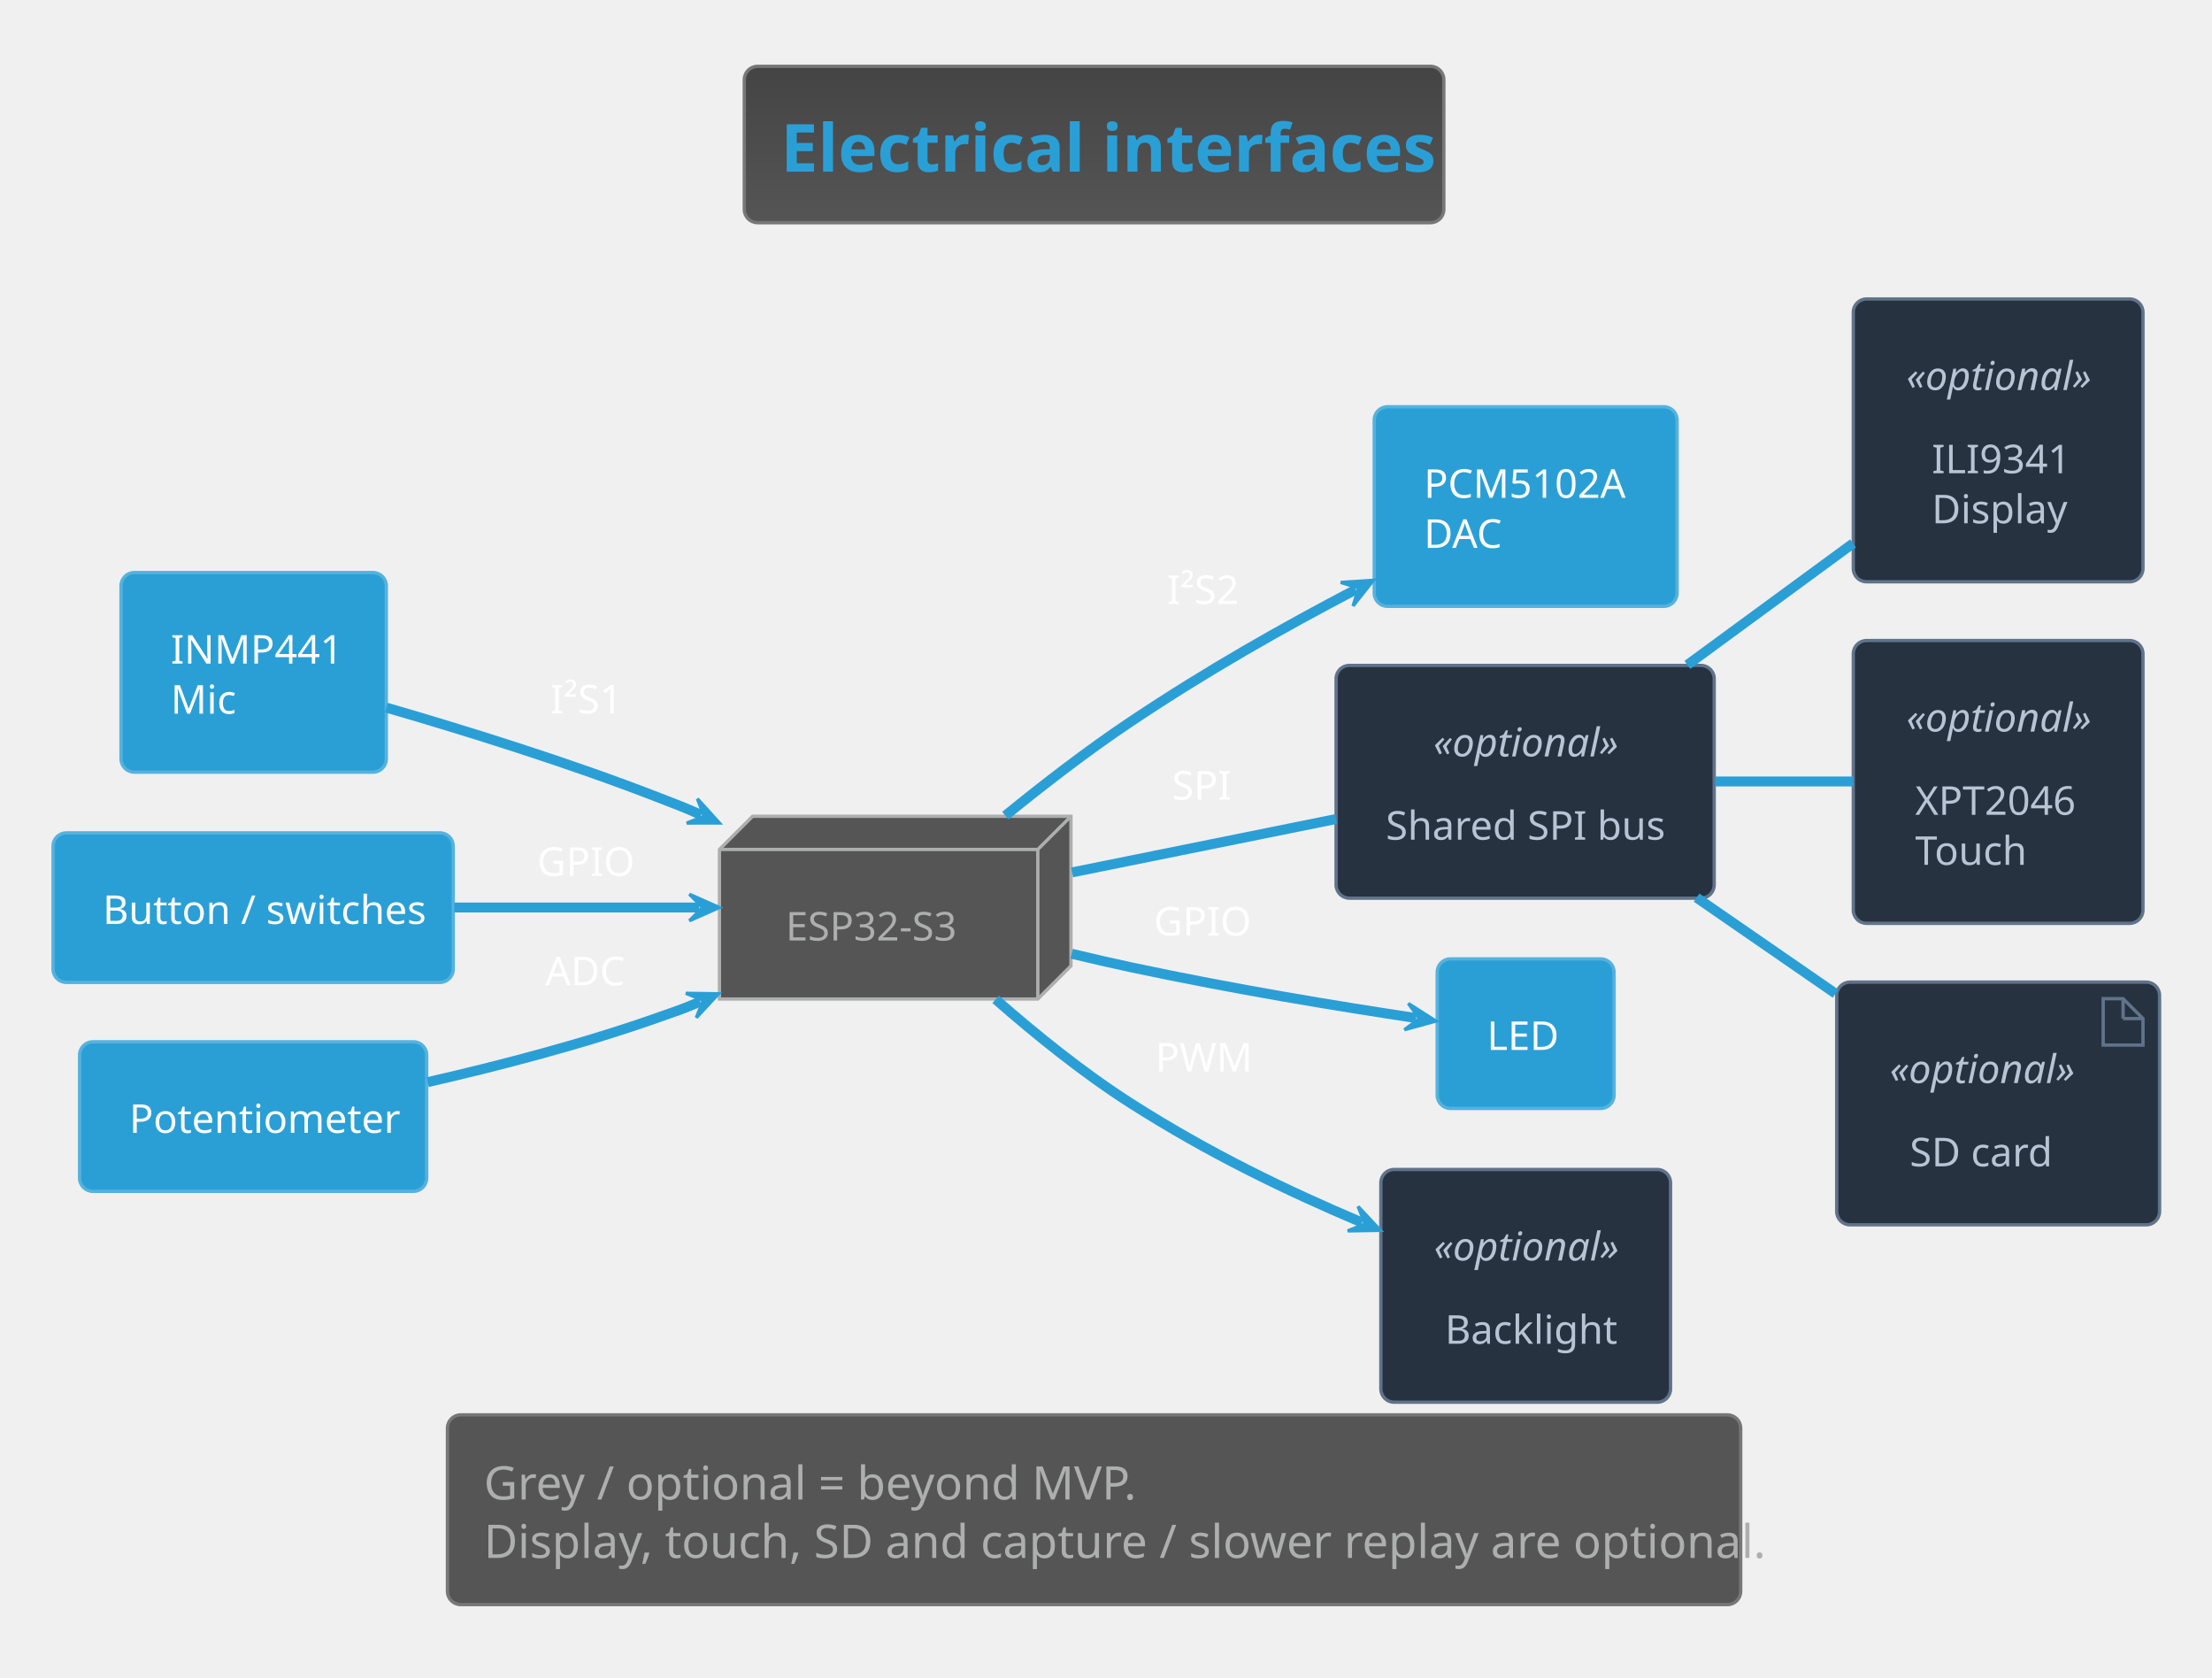
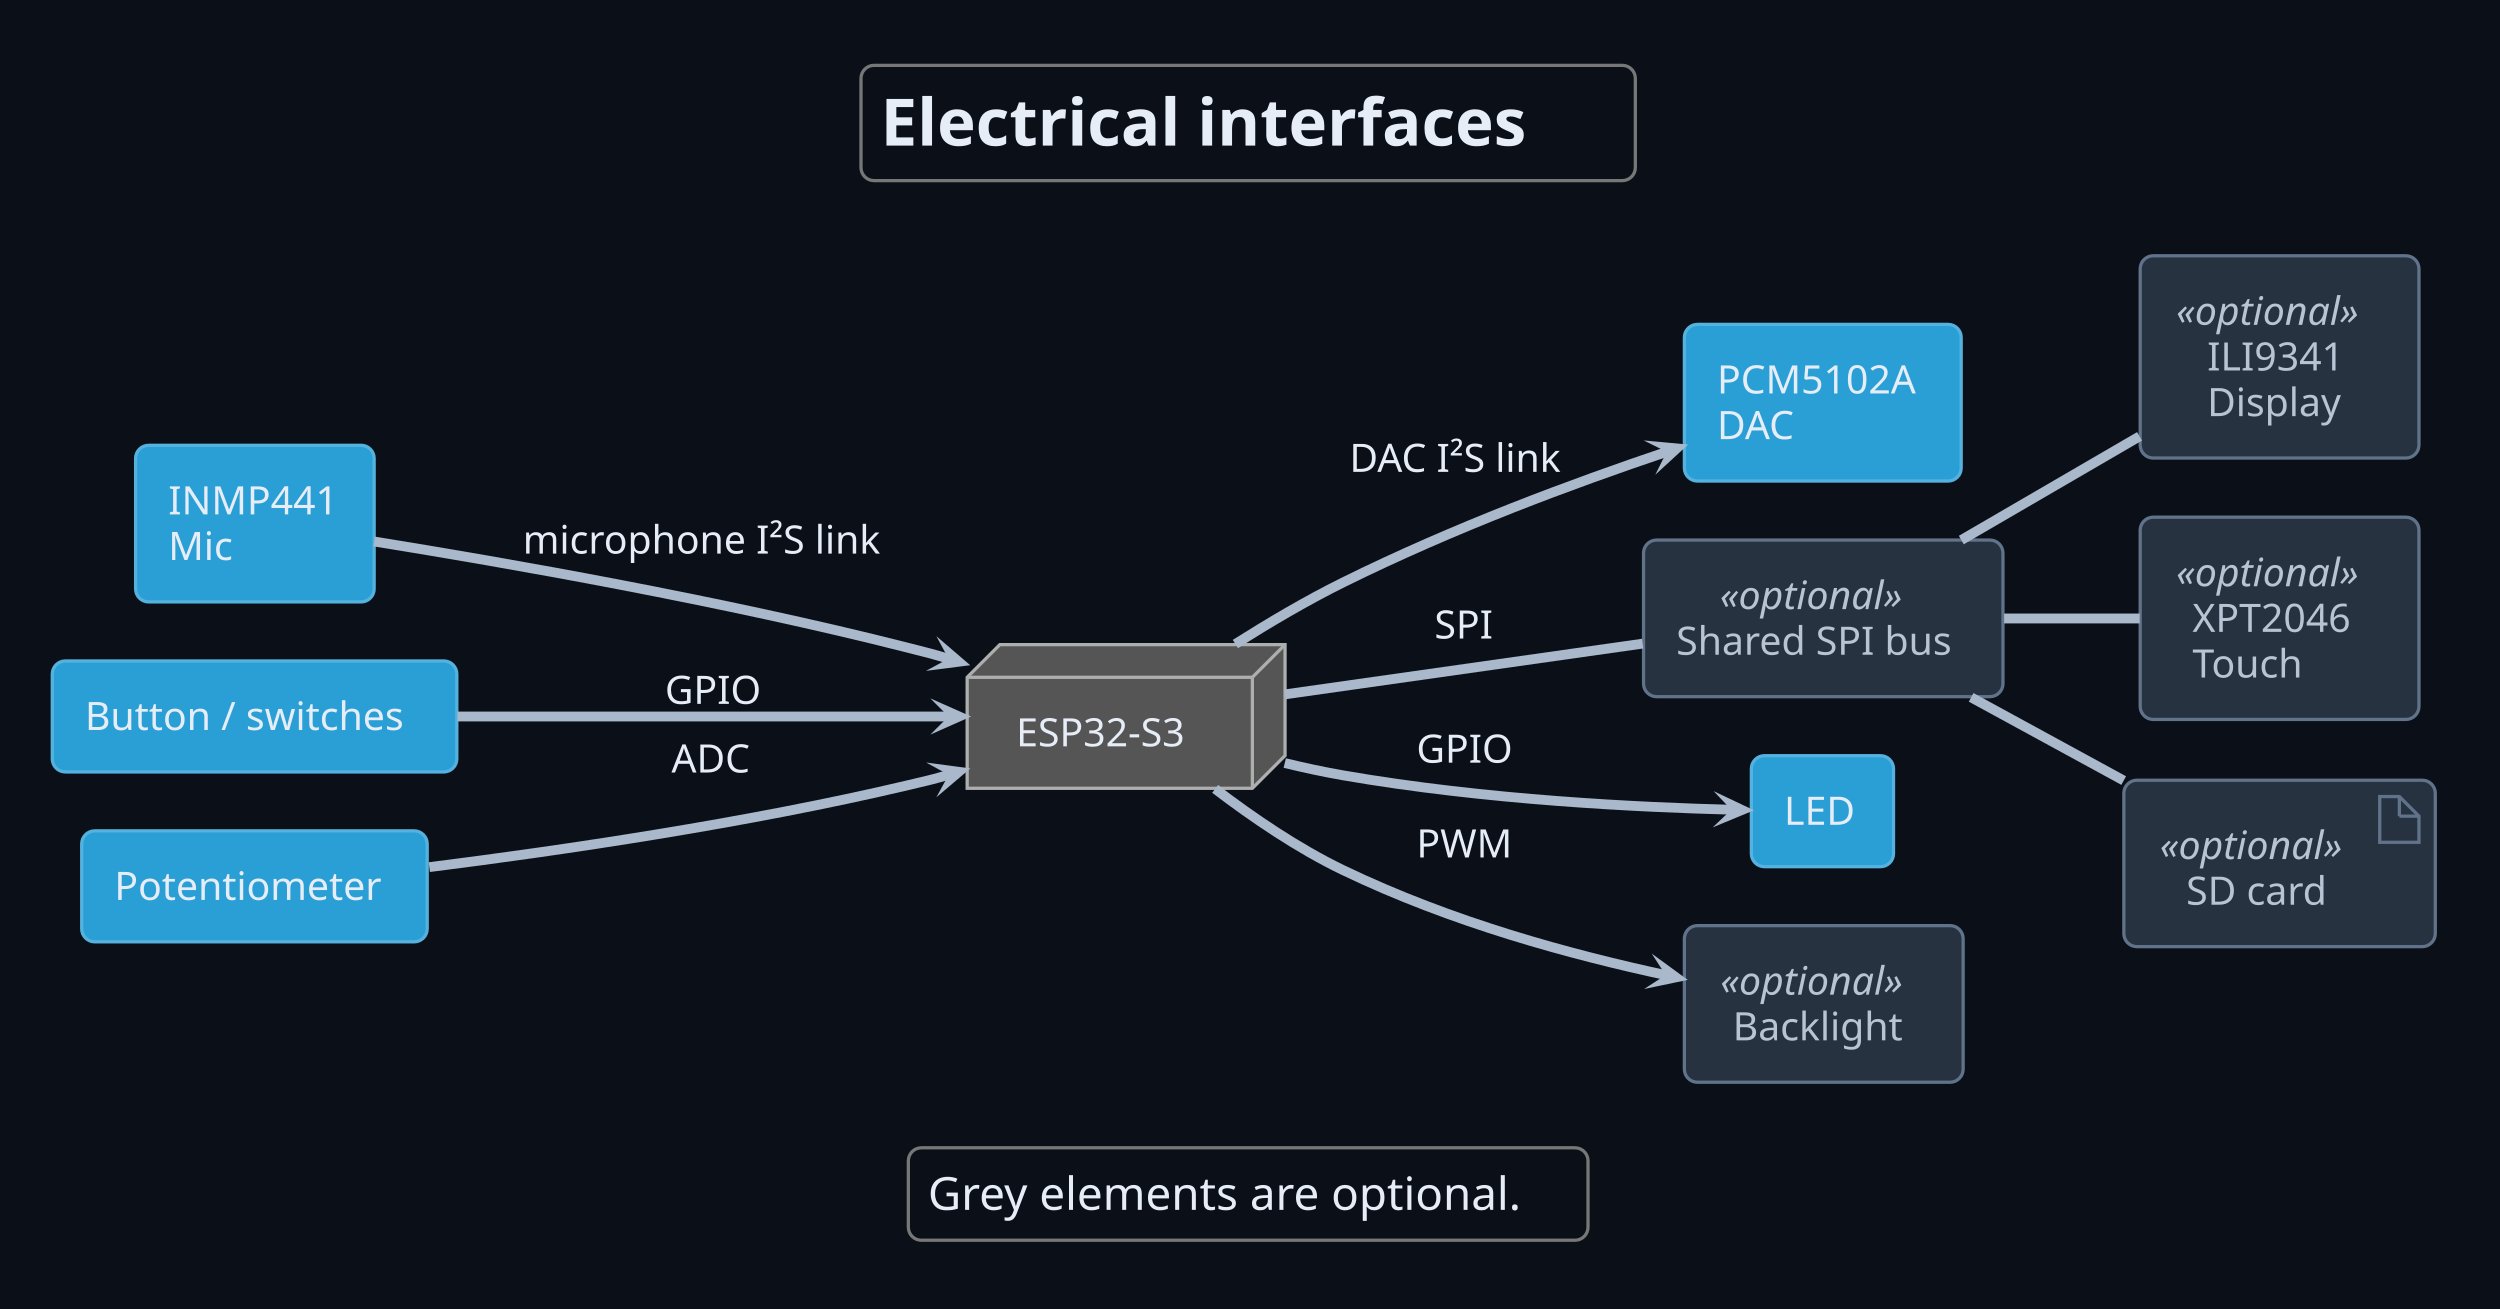
- <svg xmlns="http://www.w3.org/2000/svg" contentStyleType="text/css" data-diagram-type="DESCRIPTION" height="527.083px" preserveAspectRatio="none" style="width:695px;height:527px;" version="1.1" viewBox="0 0 695 527" width="695.833px" zoomAndPan="magnify">
-   <defs>
-     <linearGradient id="ggkyasq9or2d40" x1="50%" x2="50%" y1="0%" y2="100%">
-       <stop offset="0%" stop-color="#444444" />
-       <stop offset="100%" stop-color="#555555" />
-     </linearGradient>
-   </defs>
-   <g>
-     <g class="title" data-source-line="17">
-       <rect fill="url(#ggkyasq9or2d40)" height="49.121" rx="4.167" ry="4.167" style="stroke:#777777;stroke-width:1.042;" width="219.786" x="233.857" y="20.833" />
-       <text fill="#2a9fd6" font-family="sans-serif" font-size="20.833" font-weight="bold" lengthAdjust="spacing" textLength="196.869" x="245.316" y="53.919">Electrical interfaces</text>
+ <svg xmlns="http://www.w3.org/2000/svg" version="1.1" data-diagram-type="DESCRIPTION" style="width:797px;height:417px;background:#0B1018;" width="797.917px" height="417.708px" viewBox="0 0 797 417" zoomAndPan="magnify" preserveAspectRatio="none" contentStyleType="text/css">
+   <defs />
+   <g font-family="sans-serif" lengthAdjust="spacing">
+     <rect x="0" y="0" width="797.917" height="417.708" fill="#0B1018" style="stroke:none;" />
+     <g class="title" data-source-line="19">
+       <rect x="274.484" y="20.833" width="246.865" height="36.751" fill="none" style="stroke:#777;stroke-width:1.042;" rx="4.167" ry="4.167" />
+       <text x="280.734" y="46.421" fill="#E6EDF7" font-size="20.833" textLength="234.365" font-weight="700">Electrical interfaces</text>
    </g>
-     <g class="entity" data-qualified-name="mic" data-source-line="19" id="ent0002">
-       <rect fill="#2a9fd6" height="62.695" rx="4.167" ry="4.167" style="stroke:#55b2de;stroke-width:1.042;" width="83.356" x="38.021" y="179.85" />
-       <text fill="#ffffff" font-family="sans-serif" font-size="12.5" lengthAdjust="spacing" textLength="52.106" x="53.646" y="208.451">INMP441</text>
-       <text fill="#ffffff" font-family="sans-serif" font-size="12.5" lengthAdjust="spacing" textLength="19.44" x="53.646" y="224.174">Mic</text>
+     <g class="entity" data-qualified-name="mic" id="ent0001" data-source-line="21">
+       <rect x="43.229" y="141.96" width="76.052" height="49.935" fill="#2A9FD6" style="stroke:#55B2DE;stroke-width:1.042;" rx="4.167" ry="4.167" />
+       <text x="53.646" y="163.979" fill="#E6EDF7" font-size="12.5" textLength="55.219">INMP441</text>
+       <text x="53.646" y="178.53" fill="#E6EDF7" font-size="12.5" textLength="21.13">Mic</text>
    </g>
-     <g class="entity" data-qualified-name="dac" data-source-line="20" id="ent0003">
-       <rect fill="#2a9fd6" height="62.695" rx="4.167" ry="4.167" style="stroke:#55b2de;stroke-width:1.042;" width="95.172" x="431.771" y="127.767" />
-       <text fill="#ffffff" font-family="sans-serif" font-size="12.5" lengthAdjust="spacing" textLength="63.922" x="447.396" y="156.368">PCM5102A</text>
-       <text fill="#ffffff" font-family="sans-serif" font-size="12.5" lengthAdjust="spacing" textLength="26.392" x="447.396" y="172.091">DAC</text>
+     <g class="entity" data-qualified-name="dac" id="ent0002" data-source-line="22">
+       <rect x="536.979" y="103.418" width="88.247" height="49.935" fill="#2A9FD6" style="stroke:#55B2DE;stroke-width:1.042;" rx="4.167" ry="4.167" />
+       <text x="547.396" y="125.437" fill="#E6EDF7" font-size="12.5" textLength="67.413">PCM5102A</text>
+       <text x="547.396" y="139.988" fill="#E6EDF7" font-size="12.5" textLength="26.904">DAC</text>
    </g>
-     <g class="entity" data-qualified-name="cpu" data-source-line="21" id="ent0004">
-       <polygon fill="#555555" points="226.042,266.829,236.458,256.413,336.493,256.413,336.493,303.385,326.076,313.802,226.042,313.802,226.042,266.829" style="stroke:#adafae;stroke-width:1.042;" />
-       <line style="stroke:#adafae;stroke-width:1.042;" x1="326.076" x2="336.493" y1="266.829" y2="256.413" />
-       <line style="stroke:#adafae;stroke-width:1.042;" x1="226.042" x2="326.076" y1="266.829" y2="266.829" />
-       <line style="stroke:#adafae;stroke-width:1.042;" x1="326.076" x2="326.076" y1="266.829" y2="313.802" />
-       <text fill="#adafae" font-family="sans-serif" font-size="12.5" lengthAdjust="spacing" textLength="58.368" x="246.875" y="295.43">ESP32-S3</text>
+     <g class="entity" data-qualified-name="cpu" id="ent0003" data-source-line="23">
+       <polygon points="308.333,215.918,318.75,205.501,409.674,205.501,409.674,240.885,399.257,251.302,308.333,251.302,308.333,215.918" fill="#555" style="stroke:#ADAFAE;stroke-width:1.042;stroke-linejoin:miter;stroke-miterlimit:10;" />
+       <line x1="399.257" y1="215.918" x2="409.674" y2="205.501" style="stroke:#ADAFAE;stroke-width:1.042;" />
+       <line x1="308.333" y1="215.918" x2="399.257" y2="215.918" style="stroke:#ADAFAE;stroke-width:1.042;" />
+       <line x1="399.257" y1="215.918" x2="399.257" y2="251.302" style="stroke:#ADAFAE;stroke-width:1.042;" />
+       <text x="323.958" y="237.937" fill="#E6EDF7" font-size="12.5" textLength="59.674">ESP32-S3</text>
    </g>
-     <g class="entity" data-qualified-name="display" data-source-line="22" id="ent0005">
-       <rect fill="#273241" height="88.835" rx="4.167" ry="4.167" style="stroke:#61738a;stroke-width:1.042;" width="91.024" x="582.292" y="93.913" />
-       <text fill="#b8c4d4" font-family="sans-serif" font-size="12.5" font-style="italic" lengthAdjust="spacing" textLength="57.69" x="598.958" y="122.514">«optional»</text>
-       <text fill="#b8c4d4" font-family="sans-serif" font-size="12.5" lengthAdjust="spacing" textLength="41.705" x="606.951" y="148.653">ILI9341</text>
-       <text fill="#b8c4d4" font-family="sans-serif" font-size="12.5" lengthAdjust="spacing" textLength="40.985" x="606.951" y="164.376">Display</text>
+     <g class="entity" data-qualified-name="display" id="ent0004" data-source-line="24">
+       <rect x="682.292" y="81.543" width="88.871" height="64.486" fill="#273241" style="stroke:#61738A;stroke-width:1.042;" rx="4.167" ry="4.167" />
+       <text x="693.75" y="103.562" fill="#B8C4D4" font-size="12.5" textLength="65.955" font-style="italic">«optional»</text>
+       <text x="703.653" y="118.113" fill="#B8C4D4" font-size="12.5" textLength="46.149">ILI9341</text>
+       <text x="703.653" y="132.664" fill="#B8C4D4" font-size="12.5" textLength="46.075">Display</text>
    </g>
-     <g class="entity" data-qualified-name="touch" data-source-line="23" id="ent0006">
-       <rect fill="#273241" height="88.835" rx="4.167" ry="4.167" style="stroke:#61738a;stroke-width:1.042;" width="91.024" x="582.292" y="201.204" />
-       <text fill="#b8c4d4" font-family="sans-serif" font-size="12.5" font-style="italic" lengthAdjust="spacing" textLength="57.69" x="598.958" y="229.805">«optional»</text>
-       <text fill="#b8c4d4" font-family="sans-serif" font-size="12.5" lengthAdjust="spacing" textLength="52.118" x="601.745" y="255.945">XPT2046</text>
-       <text fill="#b8c4d4" font-family="sans-serif" font-size="12.5" lengthAdjust="spacing" textLength="34.741" x="601.745" y="271.668">Touch</text>
+     <g class="entity" data-qualified-name="touch" id="ent0005" data-source-line="25">
+       <rect x="682.292" y="164.876" width="88.871" height="64.486" fill="#273241" style="stroke:#61738A;stroke-width:1.042;" rx="4.167" ry="4.167" />
+       <text x="693.75" y="186.896" fill="#B8C4D4" font-size="12.5" textLength="65.955" font-style="italic">«optional»</text>
+       <text x="698.953" y="201.447" fill="#B8C4D4" font-size="12.5" textLength="55.548">XPT2046</text>
+       <text x="698.953" y="215.997" fill="#B8C4D4" font-size="12.5" textLength="38">Touch</text>
    </g>
-     <g class="entity" data-qualified-name="sd" data-source-line="24" id="ent0007">
-       <rect fill="#273241" height="76.237" rx="4.167" ry="4.167" style="stroke:#61738a;stroke-width:1.042;" width="101.44" x="577.083" y="308.496" />
-       <polygon fill="#273241" points="660.815,313.704,660.815,328.288,673.315,328.288,673.315,319.954,667.065,313.704,660.815,313.704" style="stroke:#61738a;stroke-width:1.042;" />
-       <line style="stroke:#61738a;stroke-width:1.042;" x1="667.065" x2="667.065" y1="313.704" y2="319.954" />
-       <line style="stroke:#61738a;stroke-width:1.042;" x1="673.315" x2="667.065" y1="319.954" y2="319.954" />
-       <text fill="#b8c4d4" font-family="sans-serif" font-size="12.5" font-style="italic" lengthAdjust="spacing" textLength="57.69" x="593.75" y="340.222">«optional»</text>
-       <text fill="#b8c4d4" font-family="sans-serif" font-size="12.5" lengthAdjust="spacing" textLength="45.154" x="600.018" y="366.361">SD card</text>
+     <g class="entity" data-qualified-name="sd" id="ent0006" data-source-line="26">
+       <rect x="677.083" y="248.73" width="99.288" height="53.06" fill="#273241" style="stroke:#61738A;stroke-width:1.042;" rx="4.167" ry="4.167" />
+       <polygon points="758.663,253.939,758.663,268.522,771.163,268.522,771.163,260.189,764.913,253.939,758.663,253.939" fill="#273241" style="stroke:#61738A;stroke-width:1.042;stroke-linejoin:miter;stroke-miterlimit:10;" />
+       <line x1="764.913" y1="253.939" x2="764.913" y2="260.189" style="stroke:#61738A;stroke-width:1.042;" />
+       <line x1="771.163" y1="260.189" x2="764.913" y2="260.189" style="stroke:#61738A;stroke-width:1.042;" />
+       <text x="688.542" y="273.875" fill="#B8C4D4" font-size="12.5" textLength="65.955" font-style="italic">«optional»</text>
+       <text x="696.949" y="288.426" fill="#B8C4D4" font-size="12.5" textLength="49.139">SD card</text>
    </g>
-     <g class="entity" data-qualified-name="spi" data-source-line="25" id="ent0008">
-       <rect fill="#273241" height="73.112" rx="4.167" ry="4.167" style="stroke:#61738a;stroke-width:1.042;" width="118.805" x="419.792" y="209.017" />
-       <text fill="#b8c4d4" font-family="sans-serif" font-size="12.5" font-style="italic" lengthAdjust="spacing" textLength="57.69" x="450.349" y="237.618">«optional»</text>
-       <text fill="#b8c4d4" font-family="sans-serif" font-size="12.5" lengthAdjust="spacing" textLength="87.555" x="435.417" y="263.757">Shared SPI bus</text>
+     <g class="entity" data-qualified-name="spi" id="ent0007" data-source-line="27">
+       <rect x="523.958" y="172.168" width="114.589" height="49.935" fill="#273241" style="stroke:#61738A;stroke-width:1.042;" rx="4.167" ry="4.167" />
+       <text x="548.276" y="194.187" fill="#B8C4D4" font-size="12.5" textLength="65.955" font-style="italic">«optional»</text>
+       <text x="534.375" y="208.738" fill="#B8C4D4" font-size="12.5" textLength="93.756">Shared SPI bus</text>
    </g>
-     <g class="entity" data-qualified-name="controls" data-source-line="26" id="ent0009">
-       <rect fill="#2a9fd6" height="46.973" rx="4.167" ry="4.167" style="stroke:#55b2de;stroke-width:1.042;" width="125.739" x="16.667" y="261.621" />
-       <text fill="#ffffff" font-family="sans-serif" font-size="12.5" lengthAdjust="spacing" textLength="94.489" x="32.292" y="290.222">Button / switches</text>
+     <g class="entity" data-qualified-name="controls" id="ent0008" data-source-line="28">
+       <rect x="16.667" y="210.71" width="128.969" height="35.384" fill="#2A9FD6" style="stroke:#55B2DE;stroke-width:1.042;" rx="4.167" ry="4.167" />
+       <text x="27.083" y="232.729" fill="#E6EDF7" font-size="12.5" textLength="108.136">Button / switches</text>
    </g>
-     <g class="entity" data-qualified-name="pot" data-source-line="27" id="ent0010">
-       <rect fill="#2a9fd6" height="46.973" rx="4.167" ry="4.167" style="stroke:#55b2de;stroke-width:1.042;" width="109.07" x="25" y="327.246" />
-       <text fill="#ffffff" font-family="sans-serif" font-size="12.5" lengthAdjust="spacing" textLength="77.82" x="40.625" y="355.847">Potentiometer</text>
+     <g class="entity" data-qualified-name="pot" id="ent0009" data-source-line="29">
+       <rect x="26.042" y="264.876" width="110.152" height="35.384" fill="#2A9FD6" style="stroke:#55B2DE;stroke-width:1.042;" rx="4.167" ry="4.167" />
+       <text x="36.458" y="286.896" fill="#E6EDF7" font-size="12.5" textLength="89.319">Potentiometer</text>
    </g>
-     <g class="entity" data-qualified-name="led" data-source-line="28" id="ent0011">
-       <rect fill="#2a9fd6" height="46.973" rx="4.167" ry="4.167" style="stroke:#55b2de;stroke-width:1.042;" width="55.566" x="451.562" y="301.204" />
-       <text fill="#ffffff" font-family="sans-serif" font-size="12.5" lengthAdjust="spacing" textLength="24.316" x="467.188" y="329.805">LED</text>
+     <g class="entity" data-qualified-name="led" id="ent0010" data-source-line="30">
+       <rect x="558.333" y="240.918" width="45.321" height="35.384" fill="#2A9FD6" style="stroke:#55B2DE;stroke-width:1.042;" rx="4.167" ry="4.167" />
+       <text x="568.75" y="262.937" fill="#E6EDF7" font-size="12.5" textLength="24.487">LED</text>
    </g>
-     <g class="entity" data-qualified-name="backlight" data-source-line="29" id="ent0012">
-       <rect fill="#273241" height="73.112" rx="4.167" ry="4.167" style="stroke:#61738a;stroke-width:1.042;" width="91.024" x="433.854" y="367.35" />
-       <text fill="#b8c4d4" font-family="sans-serif" font-size="12.5" font-style="italic" lengthAdjust="spacing" textLength="57.69" x="450.521" y="395.951">«optional»</text>
-       <text fill="#b8c4d4" font-family="sans-serif" font-size="12.5" lengthAdjust="spacing" textLength="50.72" x="454.006" y="422.091">Backlight</text>
+     <g class="entity" data-qualified-name="backlight" id="ent0011" data-source-line="31">
+       <rect x="536.979" y="295.085" width="88.871" height="49.935" fill="#273241" style="stroke:#61738A;stroke-width:1.042;" rx="4.167" ry="4.167" />
+       <text x="548.438" y="317.104" fill="#B8C4D4" font-size="12.5" textLength="65.955" font-style="italic">«optional»</text>
+       <text x="552.39" y="331.655" fill="#B8C4D4" font-size="12.5" textLength="58.051">Backlight</text>
    </g>
-     <g class="link" data-entity-1="ent0002" data-entity-2="ent0004" data-link-type="dependency" id="lnk13">
-       <polygon fill="#2a9fd6" points="226.017,258.513,219.127,250.911,221.253,256.406,215.757,258.532,226.017,258.513" style="stroke:#2a9fd6;stroke-width:1.042;" />
-       <path d="M121.403,222.276 C146.463,229.541 179.086,239.685 207.292,250.684 C213.42,253.073 214.04,253.217 220.3,255.985" fill="none" style="stroke:#2a9fd6;stroke-width:3.125;" />
-       <text fill="#ffffff" font-family="sans-serif" font-size="12.5" lengthAdjust="spacing" textLength="22.925" x="172.917" y="224.076">I²S1</text>
+     <g class="link" data-entity-1="ent0001" data-entity-2="ent0003" id="lnk12" data-link-type="dependency">
+       <polygon points="308.083,211.703,300.296,205.024,303.093,210.21,297.907,213.007,308.083,211.703" fill="#A9B8CA" style="stroke:#A9B8CA;stroke-width:1.042;stroke-linejoin:miter;stroke-miterlimit:10;" />
+       <path d="M119.286,172.629 C160.983,179.341 230.646,191.527 289.583,206.543 C295.61,208.079 296.896,208.355 303.093,210.21" style="stroke:#A9B8CA;stroke-width:3.125;" fill="none" />
+       <text x="166.667" y="176.479" fill="#E6EDF7" font-size="12.5" textLength="121.112">microphone I²S link</text>
    </g>
-     <g class="link" data-entity-1="ent0004" data-entity-2="ent0003" data-link-type="dependency" id="lnk14">
-       <polygon fill="#2a9fd6" points="431.493,182.287,421.255,182.952,426.881,184.707,425.127,190.332,431.493,182.287" style="stroke:#2a9fd6;stroke-width:1.042;" />
-       <path d="M315.872,256.211 C327.936,246.387 341.864,235.643 355.208,226.725 C379.516,210.481 402.508,197.492 425.958,185.191" fill="none" style="stroke:#2a9fd6;stroke-width:3.125;" />
-       <text fill="#ffffff" font-family="sans-serif" font-size="12.5" lengthAdjust="spacing" textLength="22.925" x="366.667" y="189.701">I²S2</text>
+     <g class="link" data-entity-1="ent0003" data-entity-2="ent0002" id="lnk13" data-link-type="dependency">
+       <polygon points="536.964,142.139,526.749,141.185,532.029,143.802,529.411,149.082,536.964,142.139" fill="#A9B8CA" style="stroke:#A9B8CA;stroke-width:1.042;stroke-linejoin:miter;stroke-miterlimit:10;" />
+       <path d="M393.838,205.317 C404.551,198.535 416.604,191.415 428.125,185.71 C463.65,168.119 501.055,154.243 532.029,143.802" style="stroke:#A9B8CA;stroke-width:3.125;" fill="none" />
+       <text x="430.208" y="150.437" fill="#E6EDF7" font-size="12.5" textLength="73.59">DAC I²S link</text>
    </g>
-     <g class="link" data-entity-1="ent0004" data-entity-2="ent0008" data-link-type="association" id="lnk15">
-       <path d="M336.842,274.032 C362.646,268.817 393.485,262.583 419.758,257.273" fill="none" style="stroke:#2a9fd6;stroke-width:3.125;" />
-       <text fill="#ffffff" font-family="sans-serif" font-size="12.5" lengthAdjust="spacing" textLength="20.148" x="368.229" y="251.16">SPI</text>
+     <g class="link" data-entity-1="ent0003" data-entity-2="ent0007" id="lnk14" data-link-type="association">
+       <path d="M409.613,221.366 C443.498,216.559 488.435,210.185 523.682,205.186" style="stroke:#A9B8CA;stroke-width:3.125;" fill="none" />
+       <text x="457.292" y="203.562" fill="#E6EDF7" font-size="12.5" textLength="19.159">SPI</text>
    </g>
-     <g class="link" data-entity-1="ent0008" data-entity-2="ent0005" data-link-type="association" id="lnk16">
-       <path d="M530.166,208.852 C547.059,196.468 565.793,182.733 582.22,170.691" fill="none" style="stroke:#2a9fd6;stroke-width:3.125;" />
+     <g class="link" data-entity-1="ent0007" data-entity-2="ent0004" id="lnk15" data-link-type="association">
+       <path d="M625.265,172.165 C643.228,161.714 664.07,149.588 682.083,139.108" style="stroke:#A9B8CA;stroke-width:3.125;" fill="none" />
    </g>
-     <g class="link" data-entity-1="ent0008" data-entity-2="ent0006" data-link-type="association" id="lnk17">
-       <path d="M538.893,245.475 C553.366,245.475 568.628,245.475 582.288,245.475" fill="none" style="stroke:#2a9fd6;stroke-width:3.125;" />
+     <g class="link" data-entity-1="ent0007" data-entity-2="ent0005" id="lnk16" data-link-type="association">
+       <path d="M638.9,197.168 C653.287,197.168 668.521,197.168 682.134,197.168" style="stroke:#A9B8CA;stroke-width:3.125;" fill="none" />
    </g>
-     <g class="link" data-entity-1="ent0008" data-entity-2="ent0007" data-link-type="association" id="lnk18">
-       <path d="M533.045,281.954 C547.292,291.789 562.656,302.397 576.733,312.115" fill="none" style="stroke:#2a9fd6;stroke-width:3.125;" />
+     <g class="link" data-entity-1="ent0007" data-entity-2="ent0006" id="lnk17" data-link-type="association">
+       <path d="M628.399,222.317 C643.937,230.792 661.317,240.273 677.033,248.845" style="stroke:#A9B8CA;stroke-width:3.125;" fill="none" />
    </g>
-     <g class="link" data-entity-1="ent0009" data-entity-2="ent0004" data-link-type="dependency" id="lnk19">
-       <polygon fill="#2a9fd6" points="225.982,285.059,216.607,280.892,220.773,285.059,216.607,289.225,225.982,285.059" style="stroke:#2a9fd6;stroke-width:1.042;" />
-       <path d="M142.752,285.059 C169.4,285.059 194.011,285.059 219.732,285.059" fill="none" style="stroke:#2a9fd6;stroke-width:3.125;" />
-       <text fill="#ffffff" font-family="sans-serif" font-size="12.5" lengthAdjust="spacing" textLength="31.256" x="168.75" y="275.118">GPIO</text>
+     <g class="link" data-entity-1="ent0008" data-entity-2="ent0003" id="lnk18" data-link-type="dependency">
+       <polygon points="308.311,228.418,298.936,224.251,303.102,228.418,298.936,232.585,308.311,228.418" fill="#A9B8CA" style="stroke:#A9B8CA;stroke-width:1.042;stroke-linejoin:miter;stroke-miterlimit:10;" />
+       <path d="M145.848,228.418 C195.272,228.418 257.652,228.418 303.102,228.418" style="stroke:#A9B8CA;stroke-width:3.125;" fill="none" />
+       <text x="211.979" y="224.396" fill="#E6EDF7" font-size="12.5" textLength="30.75">GPIO</text>
    </g>
-     <g class="link" data-entity-1="ent0010" data-entity-2="ent0004" data-link-type="dependency" id="lnk20">
-       <polygon fill="#2a9fd6" points="225.755,312.153,215.497,312.012,220.967,314.203,218.777,319.673,225.755,312.153" style="stroke:#2a9fd6;stroke-width:1.042;" />
-       <path d="M134.38,339.916 C157.165,334.708 183.832,327.767 207.292,319.434 C213.358,317.279 213.853,317.248 220.01,314.613" fill="none" style="stroke:#2a9fd6;stroke-width:3.125;" />
-       <text fill="#ffffff" font-family="sans-serif" font-size="12.5" lengthAdjust="spacing" textLength="26.392" x="171.354" y="309.493">ADC</text>
+     <g class="link" data-entity-1="ent0009" data-entity-2="ent0003" id="lnk19" data-link-type="dependency">
+       <polygon points="308.132,245.333,297.963,243.974,303.134,246.799,300.309,251.97,308.132,245.333" fill="#A9B8CA" style="stroke:#A9B8CA;stroke-width:1.042;stroke-linejoin:miter;stroke-miterlimit:10;" />
+       <path d="M136.861,276.442 C178.925,271.14 238.368,262.414 289.583,250.293 C295.636,248.861 296.929,248.619 303.134,246.799" style="stroke:#A9B8CA;stroke-width:3.125;" fill="none" />
+       <text x="214.063" y="246.271" fill="#E6EDF7" font-size="12.5" textLength="26.904">ADC</text>
    </g>
-     <g class="link" data-entity-1="ent0004" data-entity-2="ent0011" data-link-type="dependency" id="lnk21">
-       <polygon fill="#2a9fd6" points="451.146,320.735,442.499,315.214,445.997,319.957,441.254,323.454,451.146,320.735" style="stroke:#2a9fd6;stroke-width:1.042;" />
-       <path d="M336.723,299.586 C342.94,301.088 349.2,302.529 355.208,303.809 C388.021,310.795 419.98,316.025 444.967,319.801" fill="none" style="stroke:#2a9fd6;stroke-width:3.125;" />
-       <text fill="#ffffff" font-family="sans-serif" font-size="12.5" lengthAdjust="spacing" textLength="31.256" x="362.5" y="293.868">GPIO</text>
+     <g class="link" data-entity-1="ent0003" data-entity-2="ent0010" id="lnk20" data-link-type="dependency">
+       <polygon points="557.879,258.289,548.613,253.885,552.672,258.156,548.401,262.216,557.879,258.289" fill="#A9B8CA" style="stroke:#A9B8CA;stroke-width:1.042;stroke-linejoin:miter;stroke-miterlimit:10;" />
+       <path d="M409.577,243.263 C415.782,244.764 422.073,246.119 428.125,247.168 C473.781,255.085 522.878,257.4 552.672,258.156" style="stroke:#A9B8CA;stroke-width:3.125;" fill="none" />
+       <text x="451.563" y="243.146" fill="#E6EDF7" font-size="12.5" textLength="30.75">GPIO</text>
    </g>
-     <g class="link" data-entity-1="ent0004" data-entity-2="ent0012" data-link-type="dependency" id="lnk22">
-       <polygon fill="#2a9fd6" points="433.703,386.475,426.7,378.977,428.908,384.44,423.445,386.648,433.703,386.475" style="stroke:#2a9fd6;stroke-width:1.042;" />
-       <path d="M312.822,313.905 C325.373,324.913 340.417,337.073 355.208,346.517 C379.914,362.291 403.908,373.832 427.95,384.034" fill="none" style="stroke:#2a9fd6;stroke-width:3.125;" />
-       <text fill="#ffffff" font-family="sans-serif" font-size="12.5" lengthAdjust="spacing" textLength="30.548" x="363.021" y="336.576">PWM</text>
+     <g class="link" data-entity-1="ent0003" data-entity-2="ent0011" id="lnk21" data-link-type="dependency">
+       <polygon points="536.81,312.115,528.523,306.067,531.719,311.018,526.768,314.213,536.81,312.115" fill="#A9B8CA" style="stroke:#A9B8CA;stroke-width:1.042;stroke-linejoin:miter;stroke-miterlimit:10;" />
+       <path d="M387.383,251.497 C399.307,260.594 413.802,270.491 428.125,277.376 C462.976,294.129 500.481,304.287 531.719,311.018" style="stroke:#A9B8CA;stroke-width:3.125;" fill="none" />
+       <text x="451.563" y="273.354" fill="#E6EDF7" font-size="12.5" textLength="30.682">PWM</text>
    </g>
-     <g class="legend" data-source-line="40">
-       <rect fill="#555555" height="59.603" rx="4.167" ry="4.167" style="stroke:#777777;stroke-width:1.042;" width="406.334" x="140.583" y="444.434" />
-       <text fill="#adafae" font-family="sans-serif" font-size="14.583" lengthAdjust="spacing" textLength="199.011" x="152.041" y="471.031">Grey / optional = beyond MVP.</text>
-       <text fill="#adafae" font-family="sans-serif" font-size="14.583" lengthAdjust="spacing" textLength="383.418" x="152.041" y="489.374">Display, touch, SD and capture / slower replay are optional.</text>
+     <g class="legend" data-source-line="42">
+       <rect x="289.576" y="365.918" width="216.681" height="29.476" fill="none" style="stroke:#777;stroke-width:1.042;" rx="4.167" ry="4.167" />
+       <text x="295.826" y="385.705" fill="#E6EDF7" font-size="14.583" textLength="204.181">Grey elements are optional.</text>
    </g>
  </g>
</svg>
